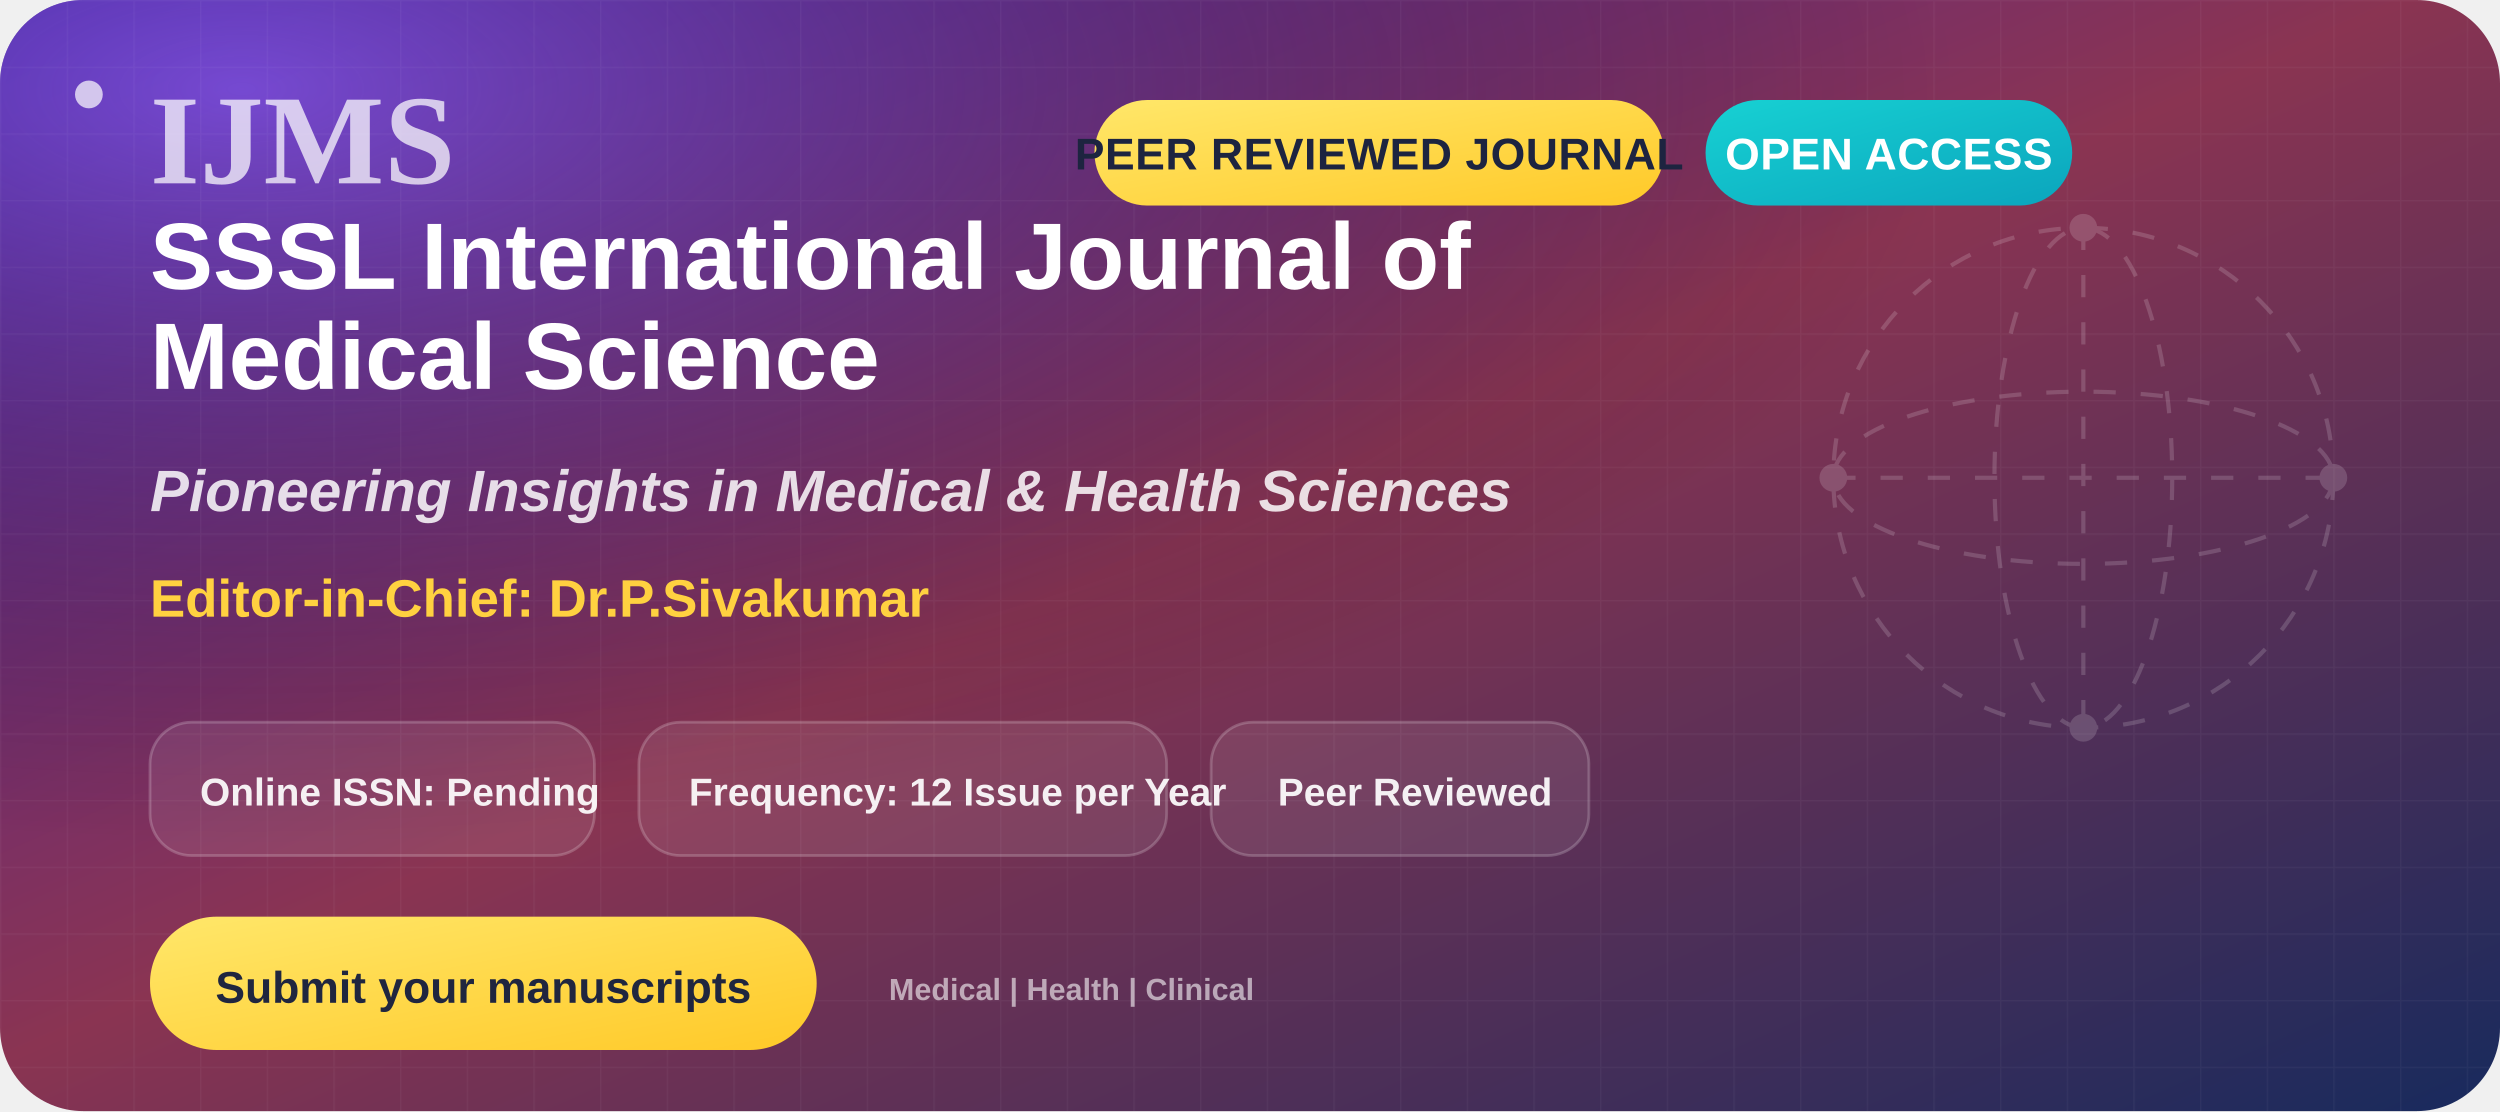
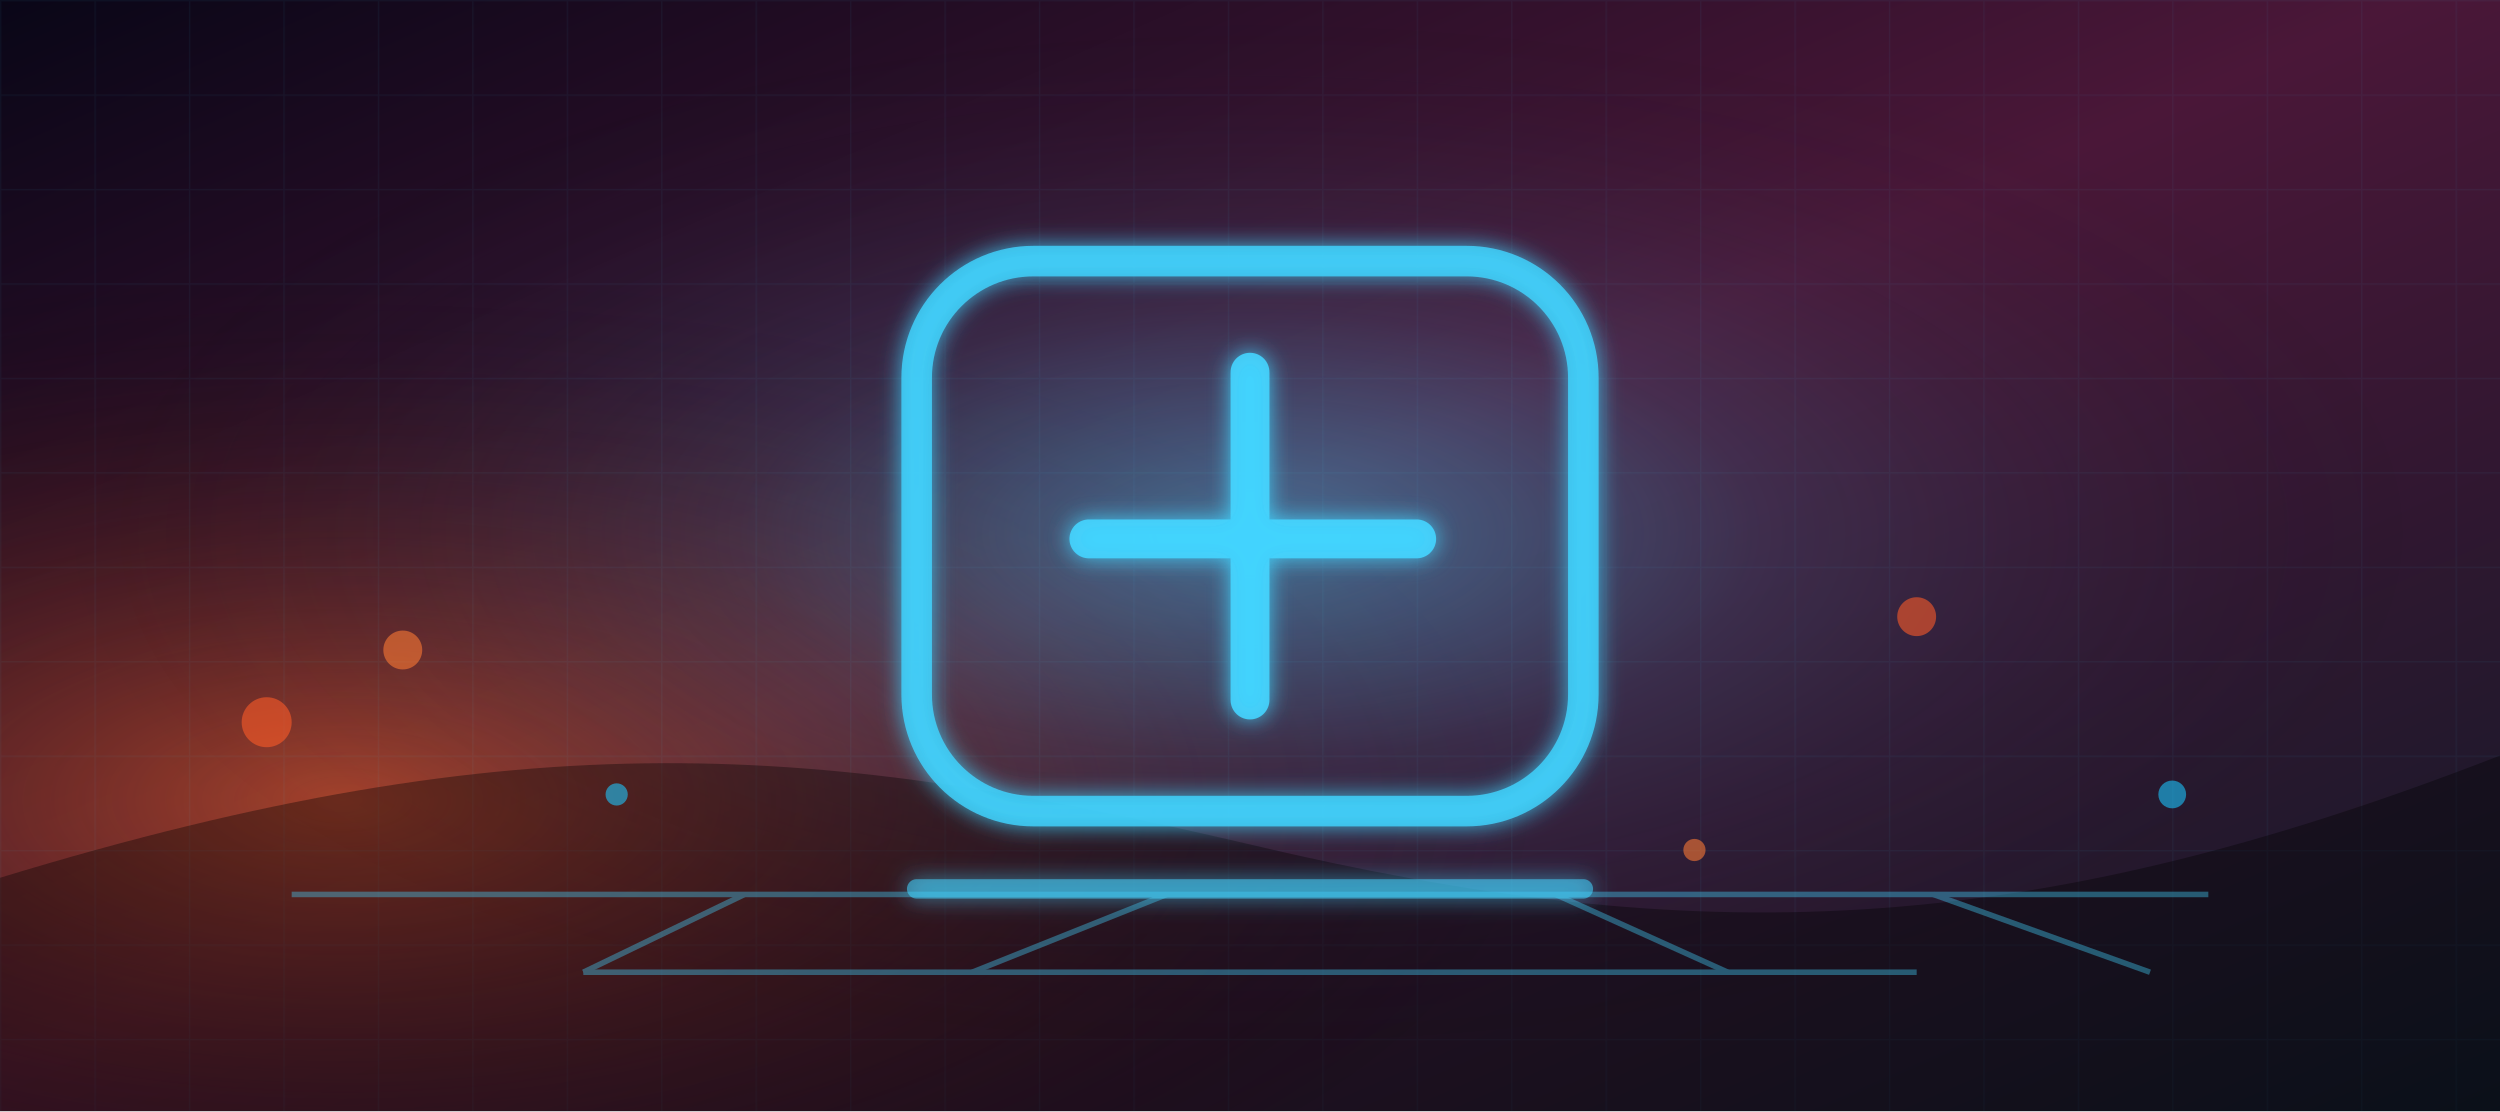
- <svg xmlns="http://www.w3.org/2000/svg" viewBox="0 0 900 400" role="img" aria-labelledby="title-IJMS desc-IJMS">
+ <svg xmlns="http://www.w3.org/2000/svg" viewBox="0 0 900 400" role="img" aria-labelledby="title-ijms_cover.svg desc-ijms_cover.svg">
  <defs>
    <linearGradient id="bg7" x1="0%" y1="0%" x2="100%" y2="100%">
-       <stop offset="0%" stop-color="#4a22a1" />
-       <stop offset="48%" stop-color="#8a3452" />
-       <stop offset="100%" stop-color="#172a5d" />
+       <stop offset="0%" stop-color="#090617" />
+       <stop offset="48%" stop-color="#4a1738" />
+       <stop offset="100%" stop-color="#101827" />
    </linearGradient>
-     <radialGradient id="glow7" cx="10%" cy="8%" r="68%">
-       <stop offset="0%" stop-color="#8d63ff" stop-opacity="0.58" />
+     <radialGradient id="core7" cx="50%" cy="48%" r="48%">
+       <stop offset="0%" stop-color="#43d4ff" stop-opacity="0.45" />
+       <stop offset="42%" stop-color="#43d4ff" stop-opacity="0.12" />
      <stop offset="100%" stop-color="#000000" stop-opacity="0" />
    </radialGradient>
-     <linearGradient id="gold7" x1="0%" y1="0%" x2="100%" y2="100%">
-       <stop offset="0%" stop-color="#ffe76a" />
-       <stop offset="100%" stop-color="#ffc928" />
-     </linearGradient>
-     <linearGradient id="cyan7" x1="0%" y1="0%" x2="100%" y2="100%">
-       <stop offset="0%" stop-color="#17d1d3" />
-       <stop offset="100%" stop-color="#0ba5bd" />
-     </linearGradient>
-     <pattern id="grid7" width="24" height="24" patternUnits="userSpaceOnUse">
-       <path d="M24 0H0V24" fill="none" stroke="#ffffff" stroke-opacity="0.04" stroke-width="1" />
+     <radialGradient id="warm7" cx="14%" cy="72%" r="48%">
+       <stop offset="0%" stop-color="#ff6b24" stop-opacity="0.7" />
+       <stop offset="100%" stop-color="#000000" stop-opacity="0" />
+     </radialGradient>
+     <pattern id="mesh7" width="34" height="34" patternUnits="userSpaceOnUse">
+       <path d="M34 0H0V34" fill="none" stroke="#43d4ff" stroke-opacity="0.05" stroke-width="1" />
    </pattern>
-     <style>.pill{font-family:'Outfit','Segoe UI',Arial,sans-serif;font-weight:900;font-size:16px;letter-spacing:.2px}.code{font-family:Georgia,'Times New Roman',serif;font-weight:900;font-size:46px;fill:rgba(255,255,255,.72)}.title{font-family:'Outfit','Segoe UI',Arial,sans-serif;font-weight:900;font-size:34px;fill:#fff;letter-spacing:0}.tagline{font-family:'Outfit','Segoe UI',Arial,sans-serif;font-style:italic;font-weight:800;font-size:21px;fill:rgba(255,255,255,.84)}.editor{font-family:'Outfit','Segoe UI',Arial,sans-serif;font-weight:900;font-size:19px;fill:#ffd140}.chip{font-family:'Outfit','Segoe UI',Arial,sans-serif;font-size:14px;font-weight:800;fill:rgba(255,255,255,.92)}.small{font-family:'Poppins','Segoe UI',Arial,sans-serif;font-size:11px;font-weight:800;fill:rgba(255,255,255,.58)}</style>
+     <filter id="softGlow7" x="-30%" y="-30%" width="160%" height="160%">
+       <feGaussianBlur stdDeviation="4" result="blur" />
+       <feMerge>
+         <feMergeNode in="blur" />
+         <feMergeNode in="SourceGraphic" />
+       </feMerge>
+     </filter>
  </defs>
-   <rect width="900" height="400" rx="30" fill="url(#bg7)" />
-   <rect width="900" height="400" rx="30" fill="url(#glow7)" />
-   <rect width="900" height="400" rx="30" fill="url(#grid7)" />
-   <circle cx="32" cy="34" r="5" fill="#fff" opacity=".7" />
-   <g opacity=".16" transform="translate(650 64)">
-     <circle cx="100" cy="108" r="90" fill="none" stroke="#fff" stroke-width="1.5" stroke-dasharray="8 9" />
-     <ellipse cx="100" cy="108" rx="90" ry="31" fill="none" stroke="#fff" stroke-width="1.5" stroke-dasharray="8 9" />
-     <ellipse cx="100" cy="108" rx="32" ry="90" fill="none" stroke="#fff" stroke-width="1.5" stroke-dasharray="8 9" />
-     <path d="M10 108h180M100 18v180" stroke="#fff" stroke-width="1.5" stroke-dasharray="8 9" />
-     <circle cx="100" cy="18" r="5" fill="#fff" />
-     <circle cx="100" cy="198" r="5" fill="#fff" />
-     <circle cx="10" cy="108" r="5" fill="#fff" />
-     <circle cx="190" cy="108" r="5" fill="#fff" />
+   <rect width="900" height="400" fill="url(#bg7)" />
+   <rect width="900" height="400" fill="url(#warm7)" opacity="0.75" />
+   <rect width="900" height="400" fill="url(#core7)" />
+   <rect width="900" height="400" fill="url(#mesh7)" />
+   <path d="M0 316c190-58 296-48 450-12 160 38 278 35 450-32v128H0z" fill="#000000" opacity="0.35" />
+   <g opacity="0.58">
+     <circle cx="96" cy="260" r="9" fill="#ff5b27" />
+     <circle cx="145" cy="234" r="7" fill="#ff7a33" />
+     <circle cx="222" cy="286" r="4" fill="#1cc8ff" />
+     <circle cx="690" cy="222" r="7" fill="#ff5b27" />
+     <circle cx="782" cy="286" r="5" fill="#19c7ff" />
+     <circle cx="610" cy="306" r="4" fill="#ff7a33" />
  </g>
-   <text x="54" y="66" class="code">IJMS</text>
-   <g transform="translate(394 36)">
-     <rect x="0" y="0" width="205" height="38" rx="19" fill="url(#gold7)" />
-     <text x="102.5" y="25" text-anchor="middle" class="pill" fill="#1d2440">PEER REVIEWED JOURNAL</text>
-     <rect x="220" y="0" width="132" height="38" rx="19" fill="url(#cyan7)" />
-     <text x="286" y="25" text-anchor="middle" class="pill" fill="#fff">OPEN ACCESS</text>
+   <g filter="url(#softGlow7)">
+     <rect x="330" y="94" width="240" height="198" rx="42" fill="none" stroke="#43d4ff" stroke-linecap="round" stroke-linejoin="round" stroke-width="11" opacity="0.82" />
+     <path d="M450 134v118M392 194h118" fill="none" stroke="#43d4ff" stroke-linecap="round" stroke-linejoin="round" stroke-width="14" opacity="0.9" />
+     <path d="M330 320h240" fill="none" stroke="#43d4ff" stroke-linecap="round" stroke-linejoin="round" stroke-width="7" opacity="0.55" />
  </g>
-   <text x="54" y="104" class="title">SSSL International Journal of</text>
-   <text x="54" y="140" class="title">Medical Science</text>
-   <text x="54" y="184" class="tagline">Pioneering Insights in Medical &amp; Health Sciences</text>
-   <text x="54" y="222" class="editor">Editor-in-Chief: Dr.P.Sivakumar</text>
-   <g transform="translate(54 260)">
-     <rect x="0" y="0" width="160" height="48" rx="15" fill="rgba(255,255,255,.08)" stroke="rgba(255,255,255,.20)" />
-     <text x="18" y="30" class="chip">Online ISSN: Pending</text>
-     <rect x="176" y="0" width="190" height="48" rx="15" fill="rgba(255,255,255,.08)" stroke="rgba(255,255,255,.20)" />
-     <text x="194" y="30" class="chip">Frequency: 12 Issue per Year</text>
-     <rect x="382" y="0" width="136" height="48" rx="15" fill="rgba(255,255,255,.08)" stroke="rgba(255,255,255,.20)" />
-     <text x="406" y="30" class="chip">Peer Reviewed</text>
+   <g opacity="0.38" stroke="#43d4ff" stroke-width="2">
+     <path d="M105 322h690" />
+     <path d="M210 350h480" />
+     <path d="M268 322l-58 28M420 322l-70 28M560 322l62 28M696 322l78 28" />
  </g>
-   <g transform="translate(54 330)">
-     <rect x="0" y="0" width="240" height="48" rx="24" fill="url(#gold7)" />
-     <text x="120" y="31" text-anchor="middle" font-family="Outfit,Arial" font-size="16" font-weight="900" fill="#20263f">Submit your manuscripts</text>
-   </g>
-   <text x="320" y="360" class="small">Medical | Health | Clinical</text>
</svg>
